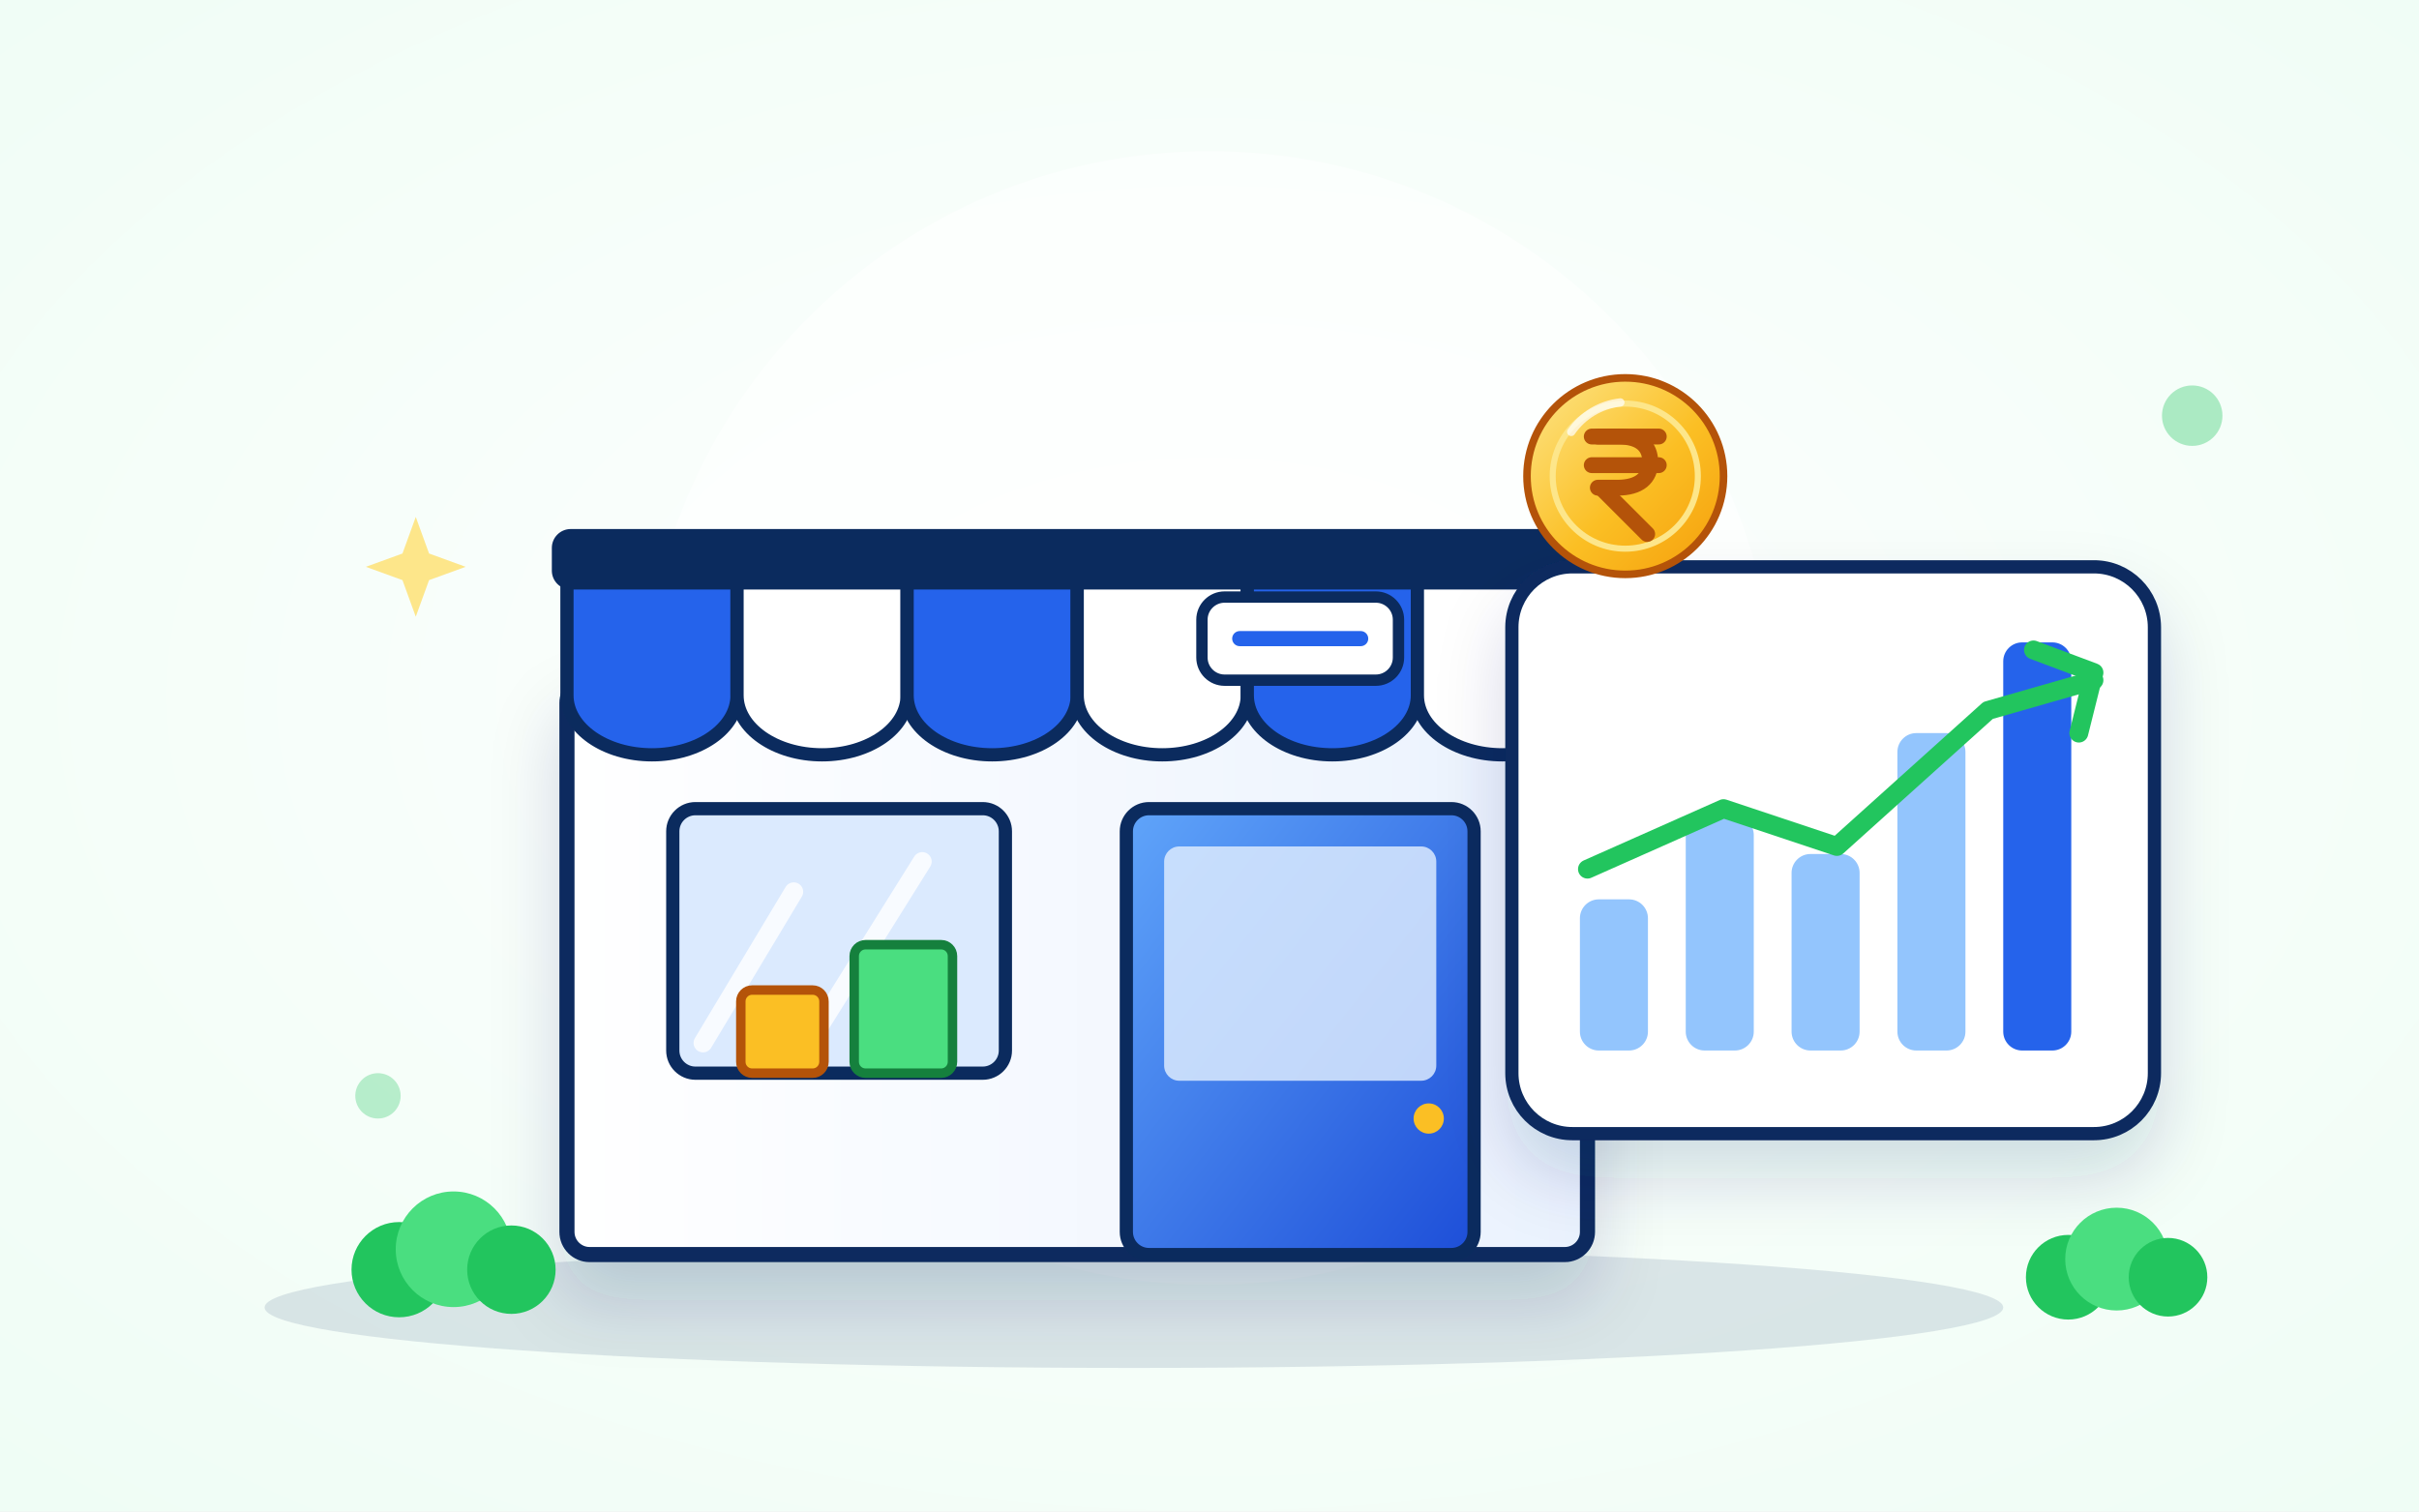
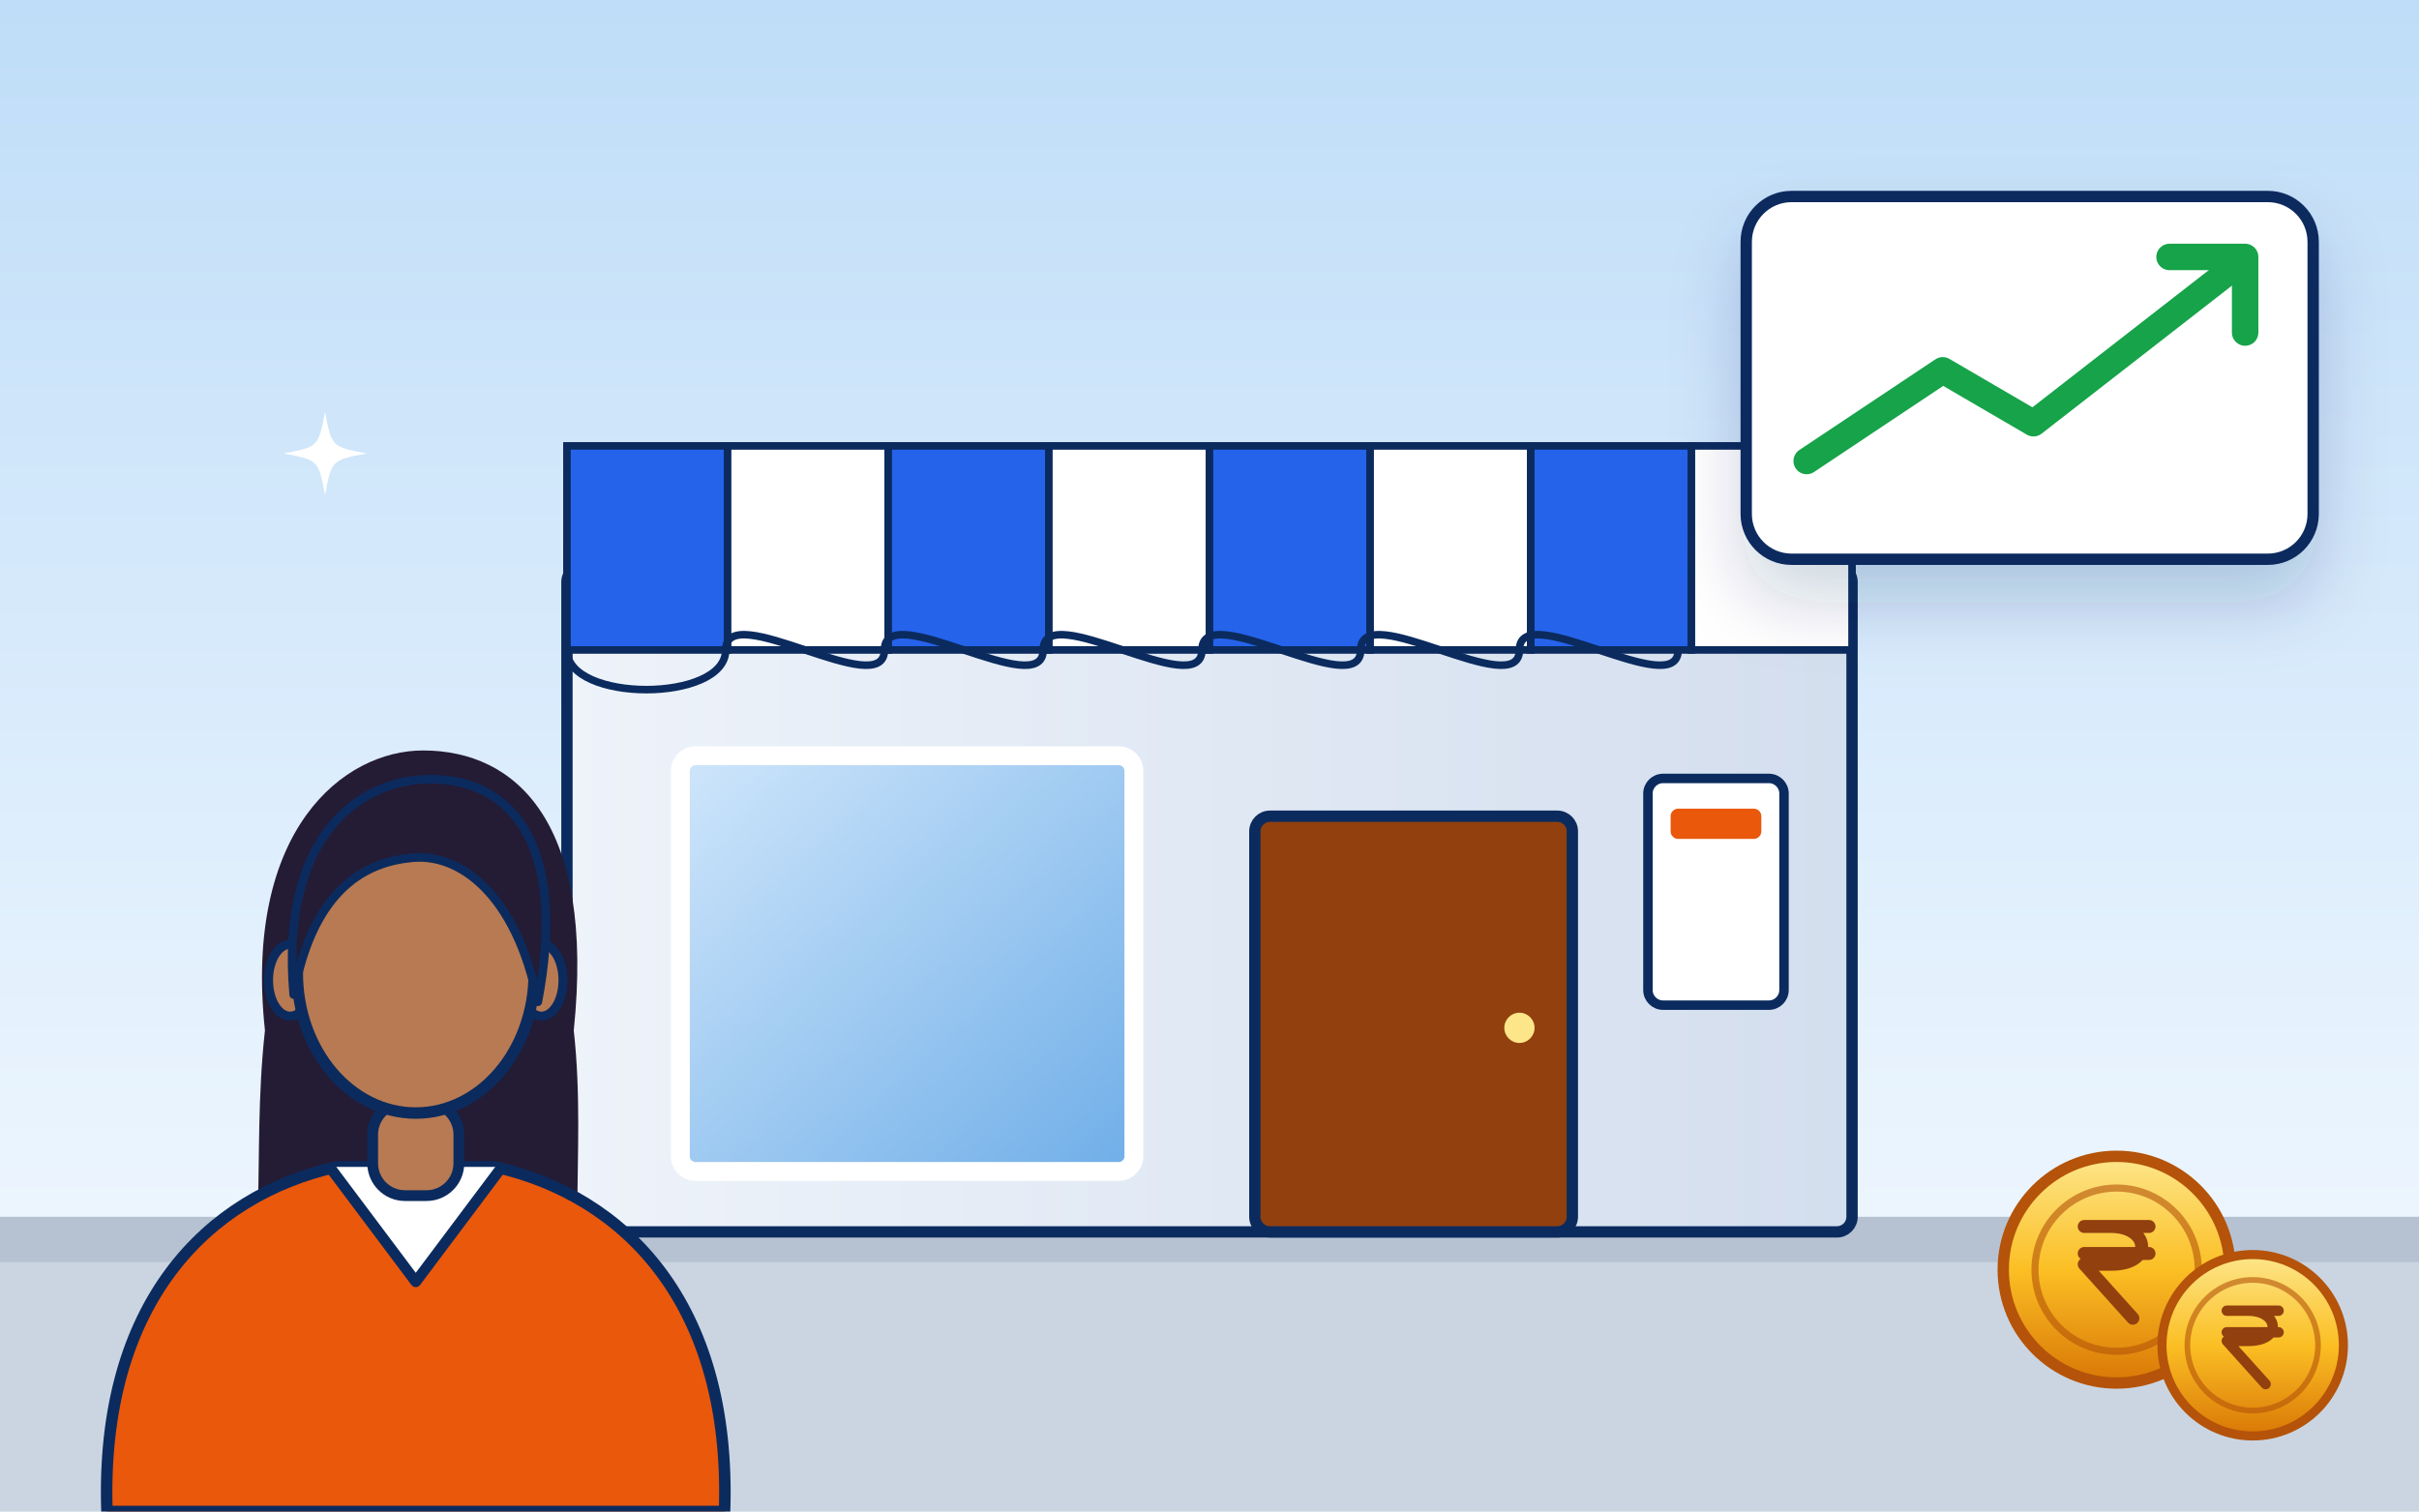
<svg xmlns="http://www.w3.org/2000/svg" viewBox="0 0 640 400" preserveAspectRatio="xMidYMid slice">
  <defs>
-     <radialGradient id="bg" cx="50%" cy="46%" r="72%">
-       <stop offset="0" stop-color="#fff" />
-       <stop offset="1" stop-color="#EFFDF5" />
-     </radialGradient>
+     <linearGradient id="sky" x1="0" y1="0" x2="0" y2="1">
+       <stop offset="0" stop-color="#BFDDF8" />
+       <stop offset=".65" stop-color="#E4F1FD" />
+       <stop offset="1" stop-color="#F6FAFF" />
+     </linearGradient>
+     <linearGradient id="dusk" x1="0" y1="0" x2="0" y2="1">
+       <stop offset="0" stop-color="#FDE7B8" />
+       <stop offset=".55" stop-color="#FDBA74" />
+       <stop offset="1" stop-color="#F97316" />
+     </linearGradient>
+     <linearGradient id="mint" x1="0" y1="0" x2="0" y2="1">
+       <stop offset="0" stop-color="#DDF3E6" />
+       <stop offset="1" stop-color="#F3FBF6" />
+     </linearGradient>
+     <linearGradient id="cream" x1="0" y1="0" x2="0" y2="1">
+       <stop offset="0" stop-color="#FFF4DC" />
+       <stop offset="1" stop-color="#FFFBF1" />
+     </linearGradient>
+     <linearGradient id="lav" x1="0" y1="0" x2="0" y2="1">
+       <stop offset="0" stop-color="#E9E4FB" />
+       <stop offset="1" stop-color="#F8F6FF" />
+     </linearGradient>
+     <linearGradient id="grass" x1="0" y1="0" x2="0" y2="1">
+       <stop offset="0" stop-color="#7BD389" />
+       <stop offset="1" stop-color="#3FA55B" />
+     </linearGradient>
+     <linearGradient id="grass2" x1="0" y1="0" x2="0" y2="1">
+       <stop offset="0" stop-color="#9BE3A4" />
+       <stop offset="1" stop-color="#56B972" />
+     </linearGradient>
    <linearGradient id="roof" x1="0" y1="0" x2="0" y2="1">
-       <stop offset="0" stop-color="#2563EB" />
+       <stop offset="0" stop-color="#F0763A" />
+       <stop offset="1" stop-color="#C2410C" />
+     </linearGradient>
+     <linearGradient id="roofd" x1="0" y1="0" x2="0" y2="1">
+       <stop offset="0" stop-color="#475569" />
+       <stop offset="1" stop-color="#1E293B" />
+     </linearGradient>
+     <linearGradient id="wall" x1="0" y1="0" x2="1" y2="0">
+       <stop offset="0" stop-color="#FFFFFF" />
+       <stop offset="1" stop-color="#F1E8D8" />
+     </linearGradient>
+     <linearGradient id="wallb" x1="0" y1="0" x2="1" y2="0">
+       <stop offset="0" stop-color="#EEF3FA" />
+       <stop offset="1" stop-color="#D3DEEE" />
+     </linearGradient>
+     <linearGradient id="glass" x1="0" y1="0" x2="1" y2="1">
+       <stop offset="0" stop-color="#CFE6FB" />
+       <stop offset="1" stop-color="#6FAEE8" />
+     </linearGradient>
+     <linearGradient id="blue" x1="0" y1="0" x2="1" y2="1">
+       <stop offset="0" stop-color="#60A5FA" />
      <stop offset="1" stop-color="#1D4ED8" />
    </linearGradient>
-     <linearGradient id="wall" x1="0" y1="0" x2="1" y2="0">
-       <stop offset="0" stop-color="#fff" />
-       <stop offset="1" stop-color="#EAF2FE" />
+     <linearGradient id="navy" x1="0" y1="0" x2="1" y2="1">
+       <stop offset="0" stop-color="#1E4A9A" />
+       <stop offset="1" stop-color="#0B2B5E" />
    </linearGradient>
    <linearGradient id="gold" x1="0" y1="0" x2="0" y2="1">
      <stop offset="0" stop-color="#FDE68A" />
-       <stop offset="1" stop-color="#F59E0B" />
+       <stop offset=".5" stop-color="#FBBF24" />
+       <stop offset="1" stop-color="#D97706" />
    </linearGradient>
-     <linearGradient id="goldH" x1="0" y1="0" x2="1" y2="1">
-       <stop offset="0" stop-color="#FDE68A" />
-       <stop offset=".55" stop-color="#FBBF24" />
-       <stop offset="1" stop-color="#F59E0B" />
+     <linearGradient id="green" x1="0" y1="0" x2="1" y2="1">
+       <stop offset="0" stop-color="#4ADE80" />
+       <stop offset="1" stop-color="#15803D" />
    </linearGradient>
-     <linearGradient id="ind" x1="0" y1="0" x2="1" y2="1">
-       <stop offset="0" stop-color="#60A5FA" />
-       <stop offset="1" stop-color="#1D4ED8" />
+     <linearGradient id="note" x1="0" y1="0" x2="1" y2="1">
+       <stop offset="0" stop-color="#D9F99D" />
+       <stop offset="1" stop-color="#86C44F" />
    </linearGradient>
-     <linearGradient id="leaf" x1="0" y1="0" x2="0" y2="1">
-       <stop offset="0" stop-color="#4ADE80" />
-       <stop offset="1" stop-color="#22C55E" />
+     <linearGradient id="teal" x1="0" y1="0" x2="1" y2="1">
+       <stop offset="0" stop-color="#5EEAD4" />
+       <stop offset="1" stop-color="#0F766E" />
    </linearGradient>
-     <filter id="sh" x="-30%" y="-30%" width="160%" height="170%">
-       <feDropShadow dx="0" dy="10" stdDeviation="9" flood-color="#0B2B5E" flood-opacity=".16" />
+     <linearGradient id="red" x1="0" y1="0" x2="1" y2="1">
+       <stop offset="0" stop-color="#FB7185" />
+       <stop offset="1" stop-color="#BE123C" />
+     </linearGradient>
+     <linearGradient id="purple" x1="0" y1="0" x2="1" y2="1">
+       <stop offset="0" stop-color="#A78BFA" />
+       <stop offset="1" stop-color="#6D28D9" />
+     </linearGradient>
+     <linearGradient id="steel" x1="0" y1="0" x2="1" y2="0">
+       <stop offset="0" stop-color="#E2E8F0" />
+       <stop offset="1" stop-color="#94A3B8" />
+     </linearGradient>
+     <filter id="sh" x="-30%" y="-30%" width="170%" height="180%">
+       <feDropShadow dx="0" dy="10" stdDeviation="9" flood-color="#0B2B5E" flood-opacity=".18" />
    </filter>
    <filter id="sh2" x="-30%" y="-30%" width="160%" height="170%">
-       <feDropShadow dx="0" dy="4" stdDeviation="4" flood-color="#0B2B5E" flood-opacity=".18" />
+       <feDropShadow dx="0" dy="4" stdDeviation="4" flood-color="#0B2B5E" flood-opacity=".2" />
    </filter>
  </defs>
-   <rect width="640" height="400" fill="url(#bg)" />
-   <circle cx="320" cy="190" r="150" fill="#fff" opacity=".55" />
-   <ellipse cx="300" cy="346" rx="230" ry="16" fill="#0B2B5E" opacity="0.12" />
-   <g filter="url(#sh)">
-     <rect x="150" y="180" width="270" height="152" rx="6" fill="url(#wall)" stroke="#0B2B5E" stroke-width="4" />
+   <rect x="0" y="0" width="640" height="400" rx="0" fill="url(#sky)" />
+   <path d="M0 330H640V400H0Z" fill="#CBD5E1" />
+   <rect x="0" y="322" width="640" height="12" rx="0" fill="#B6C2D2" />
+   <rect x="150" y="150" width="340" height="176" rx="4" fill="url(#wallb)" stroke="#0B2B5E" stroke-width="3" />
+   <rect x="150" y="118" width="42.5" height="54" rx="0" fill="#2563EB" stroke="#0B2B5E" stroke-width="2" />
+   <rect x="192.5" y="118" width="42.5" height="54" rx="0" fill="#fff" stroke="#0B2B5E" stroke-width="2" />
+   <rect x="235" y="118" width="42.5" height="54" rx="0" fill="#2563EB" stroke="#0B2B5E" stroke-width="2" />
+   <rect x="277.5" y="118" width="42.5" height="54" rx="0" fill="#fff" stroke="#0B2B5E" stroke-width="2" />
+   <rect x="320" y="118" width="42.5" height="54" rx="0" fill="#2563EB" stroke="#0B2B5E" stroke-width="2" />
+   <rect x="362.5" y="118" width="42.5" height="54" rx="0" fill="#fff" stroke="#0B2B5E" stroke-width="2" />
+   <rect x="405" y="118" width="42.5" height="54" rx="0" fill="#2563EB" stroke="#0B2B5E" stroke-width="2" />
+   <rect x="447.5" y="118" width="42.5" height="54" rx="0" fill="#fff" stroke="#0B2B5E" stroke-width="2" />
+   <path d="M150 172c0 14 42 14 42 0s42 14 42 0 42 14 42 0 42 14 42 0 42 14 42 0 42 14 42 0 42 14 42 0" fill="none" stroke="#0B2B5E" stroke-width="2" />
+   <rect x="180" y="200" width="120" height="110" rx="4" fill="url(#glass)" stroke="#fff" stroke-width="5" />
+   <rect x="332" y="216" width="84" height="110" rx="4" fill="#92400E" stroke="#0B2B5E" stroke-width="3" />
+   <circle cx="402" cy="272" r="4" fill="#FDE68A" />
+   <rect x="436" y="206" width="36" height="60" rx="4" fill="#fff" stroke="#0B2B5E" stroke-width="2.5" />
+   <rect x="442" y="214" width="24" height="8" rx="2" fill="#EA580C" />
+   <g transform="translate(462 52) scale(1)" filter="url(#sh)">
+     <rect x="0" y="0" width="150" height="96" rx="12" fill="#fff" stroke="#0B2B5E" stroke-width="3" />
+     <path d="M16 70L52 46L76 60L130 18" fill="none" stroke="#16A34A" stroke-width="7" stroke-linecap="round" stroke-linejoin="round" />
+     <path d="M112 16H132V36" fill="none" stroke="#16A34A" stroke-width="7" stroke-linecap="round" stroke-linejoin="round" />
  </g>
-   <path d="M150.0 150h45.0v34a22.5 15.75 0 0 1 -45.0 0z" fill="#2563EB" stroke="#0B2B5E" stroke-width="3.5" stroke-linejoin="round" />
-   <path d="M195.0 150h45.0v34a22.5 15.75 0 0 1 -45.0 0z" fill="#fff" stroke="#0B2B5E" stroke-width="3.5" stroke-linejoin="round" />
-   <path d="M240.0 150h45.0v34a22.5 15.75 0 0 1 -45.0 0z" fill="#2563EB" stroke="#0B2B5E" stroke-width="3.5" stroke-linejoin="round" />
-   <path d="M285.0 150h45.0v34a22.5 15.75 0 0 1 -45.0 0z" fill="#fff" stroke="#0B2B5E" stroke-width="3.5" stroke-linejoin="round" />
-   <path d="M330.0 150h45.0v34a22.5 15.75 0 0 1 -45.0 0z" fill="#2563EB" stroke="#0B2B5E" stroke-width="3.5" stroke-linejoin="round" />
-   <path d="M375.0 150h45.0v34a22.5 15.75 0 0 1 -45.0 0z" fill="#fff" stroke="#0B2B5E" stroke-width="3.5" stroke-linejoin="round" />
-   <rect x="146" y="140" width="278" height="16" rx="5" fill="#0B2B5E" />
-   <rect x="178" y="214" width="88" height="70" rx="6" fill="#DBEAFE" stroke="#0B2B5E" stroke-width="3.5" />
-   <path d="M186 276l24-40M214 276l30-48" stroke="#fff" stroke-width="5" opacity=".8" stroke-linecap="round" />
-   <rect x="196" y="262" width="22" height="22" rx="3" fill="#FBBF24" stroke="#B45309" stroke-width="2.5" />
-   <rect x="226" y="250" width="26" height="34" rx="3" fill="#4ADE80" stroke="#15803D" stroke-width="2.5" />
-   <rect x="298" y="214" width="92" height="118" rx="6" fill="url(#ind)" stroke="#0B2B5E" stroke-width="3.5" />
-   <rect x="308" y="224" width="72" height="62" rx="4" fill="#DBEAFE" opacity=".85" />
-   <circle cx="378" cy="296" r="4" fill="#FBBF24" />
-   <rect x="318" y="158" width="52" height="22" rx="6" fill="#fff" stroke="#0B2B5E" stroke-width="3" />
-   <path d="M328 169h32" stroke="#2563EB" stroke-width="4" stroke-linecap="round" />
-   <g filter="url(#sh)">
-     <rect x="400" y="150" width="170" height="150" rx="16" fill="#fff" stroke="#0B2B5E" stroke-width="3.5" />
+   <g transform="translate(110 257.5) scale(0.95)">
+     <path d="M-42 16C-48 -40 -20 -62 2 -62C28 -62 50 -42 44 16C48 52 40 84 52 112H-52C-40 84 -46 52 -42 16Z" fill="#241B35" />
+     <path d="M-86 150C-88 92 -58 62 -22 54L22 54C58 62 88 92 86 150Z" fill="#EA580C" stroke="#0B2B5E" stroke-width="3.2" stroke-linejoin="round" />
+     <path d="M-24 54L0 86L24 54" fill="#fff" stroke="#0B2B5E" stroke-width="3" stroke-linejoin="round" />
+     <rect x="-12" y="36" width="24" height="26" rx="9" fill="#B87A52" stroke="#0B2B5E" stroke-width="3" />
+     <ellipse cx="-35" cy="2" rx="6" ry="10" fill="#B87A52" stroke="#0B2B5E" stroke-width="2.5" />
+     <ellipse cx="35" cy="2" rx="6" ry="10" fill="#B87A52" stroke="#0B2B5E" stroke-width="2.5" />
+     <ellipse cx="0" cy="0" rx="33" ry="39" fill="#B87A52" stroke="#0B2B5E" stroke-width="3.2" />
+     <path d="M-34 6C-38 -40 -14 -54 4 -54C28 -54 42 -34 34 8C28 -22 12 -34 -2 -32C-20 -30 -30 -16 -34 6Z" fill="#241B35" stroke="#0B2B5E" stroke-width="2.4" stroke-linejoin="round" />
+     <ellipse cx="-14" cy="6" rx="3.2" ry="3.6" fill="#0B2B5E" opacity=".0" />
  </g>
-   <rect x="418" y="238" width="18" height="40" rx="5" fill="#93C5FD" />
-   <rect x="446" y="216" width="18" height="62" rx="5" fill="#93C5FD" />
-   <rect x="474" y="226" width="18" height="52" rx="5" fill="#93C5FD" />
-   <rect x="502" y="194" width="18" height="84" rx="5" fill="#93C5FD" />
-   <rect x="530" y="170" width="18" height="108" rx="5" fill="#2563EB" />
-   <path d="M420 230l36 -16 30 10 40 -36 28 -8" fill="none" stroke="#22C55E" stroke-width="5" stroke-linecap="round" stroke-linejoin="round" />
-   <path d="M538 172l16 6 -4 16" fill="none" stroke="#22C55E" stroke-width="5" stroke-linecap="round" stroke-linejoin="round" />
-   <circle cx="430" cy="126" r="26" fill="url(#goldH)" stroke="#B45309" stroke-width="2.0" />
-   <circle cx="430" cy="126" r="19.2" fill="none" stroke="#FDE68A" stroke-width="1.6" />
-   <g transform="translate(430 126) scale(1.612)" fill="none" stroke="#B45309" stroke-width="2.6" stroke-linecap="round" stroke-linejoin="round">
-     <path d="M-5.5-6.5h11M-5.5-1.8h11" />
-     <path d="M-4.5-6.5h3.4c3.6 0 5.2 1.6 5.2 4.2s-1.8 4.2-5.4 4.2h-3.2" />
-     <path d="M-3.8 2.1L3.6 9.5" />
+   <circle cx="560" cy="336" r="30" fill="url(#gold)" stroke="#B45309" stroke-width="3" />
+   <circle cx="560" cy="336" r="21.6" fill="none" stroke="#B45309" stroke-width="1.875" opacity=".6" />
+   <g transform="translate(560 336) scale(1.42857)">
+     <path d="M-6 -8H6M-6 -3H6M-6 -8H-1C6 -8 7 -1 -1 -1H-6L3 9" fill="none" stroke="#92400E" stroke-width="2.4" stroke-linecap="round" stroke-linejoin="round" />
  </g>
-   <path d="M415.7 114.3a18.2 18.2 0 0 1 13.0 -7.8" stroke="#fff" stroke-width="2.2" stroke-linecap="round" fill="none" opacity=".7" />
-   <g transform="translate(120 336) scale(0.9)">
-     <circle cx="-16" cy="0" r="14" fill="#22C55E" />
-     <circle cx="0" cy="-6" r="17" fill="#4ADE80" />
-     <circle cx="17" cy="0" r="13" fill="#22C55E" />
+   <circle cx="596" cy="356" r="24" fill="url(#gold)" stroke="#B45309" stroke-width="2.4" />
+   <circle cx="596" cy="356" r="17.28" fill="none" stroke="#B45309" stroke-width="1.5" opacity=".6" />
+   <g transform="translate(596 356) scale(1.14286)">
+     <path d="M-6 -8H6M-6 -3H6M-6 -8H-1C6 -8 7 -1 -1 -1H-6L3 9" fill="none" stroke="#92400E" stroke-width="2.4" stroke-linecap="round" stroke-linejoin="round" />
  </g>
-   <g transform="translate(560 338) scale(0.8)">
-     <circle cx="-16" cy="0" r="14" fill="#22C55E" />
-     <circle cx="0" cy="-6" r="17" fill="#4ADE80" />
-     <circle cx="17" cy="0" r="13" fill="#22C55E" />
-   </g>
-   <path d="M110 136.8L113.52 146.48 123.2 150 113.52 153.52 110 163.2 106.48 153.52 96.8 150 106.48 146.48Z" fill="#FDE68A" opacity="1" />
-   <circle cx="580" cy="110" r="8" fill="#22C55E" opacity="0.35" />
-   <circle cx="100" cy="290" r="6" fill="#22C55E" opacity="0.3" />
+   <path d="M86 109C87.76 118.24 87.76 118.24 97 120C87.76 121.76 87.76 121.76 86 131C84.24 121.76 84.24 121.76 75 120C84.24 118.24 84.24 118.24 86 109z" fill="#fff" />
</svg>
